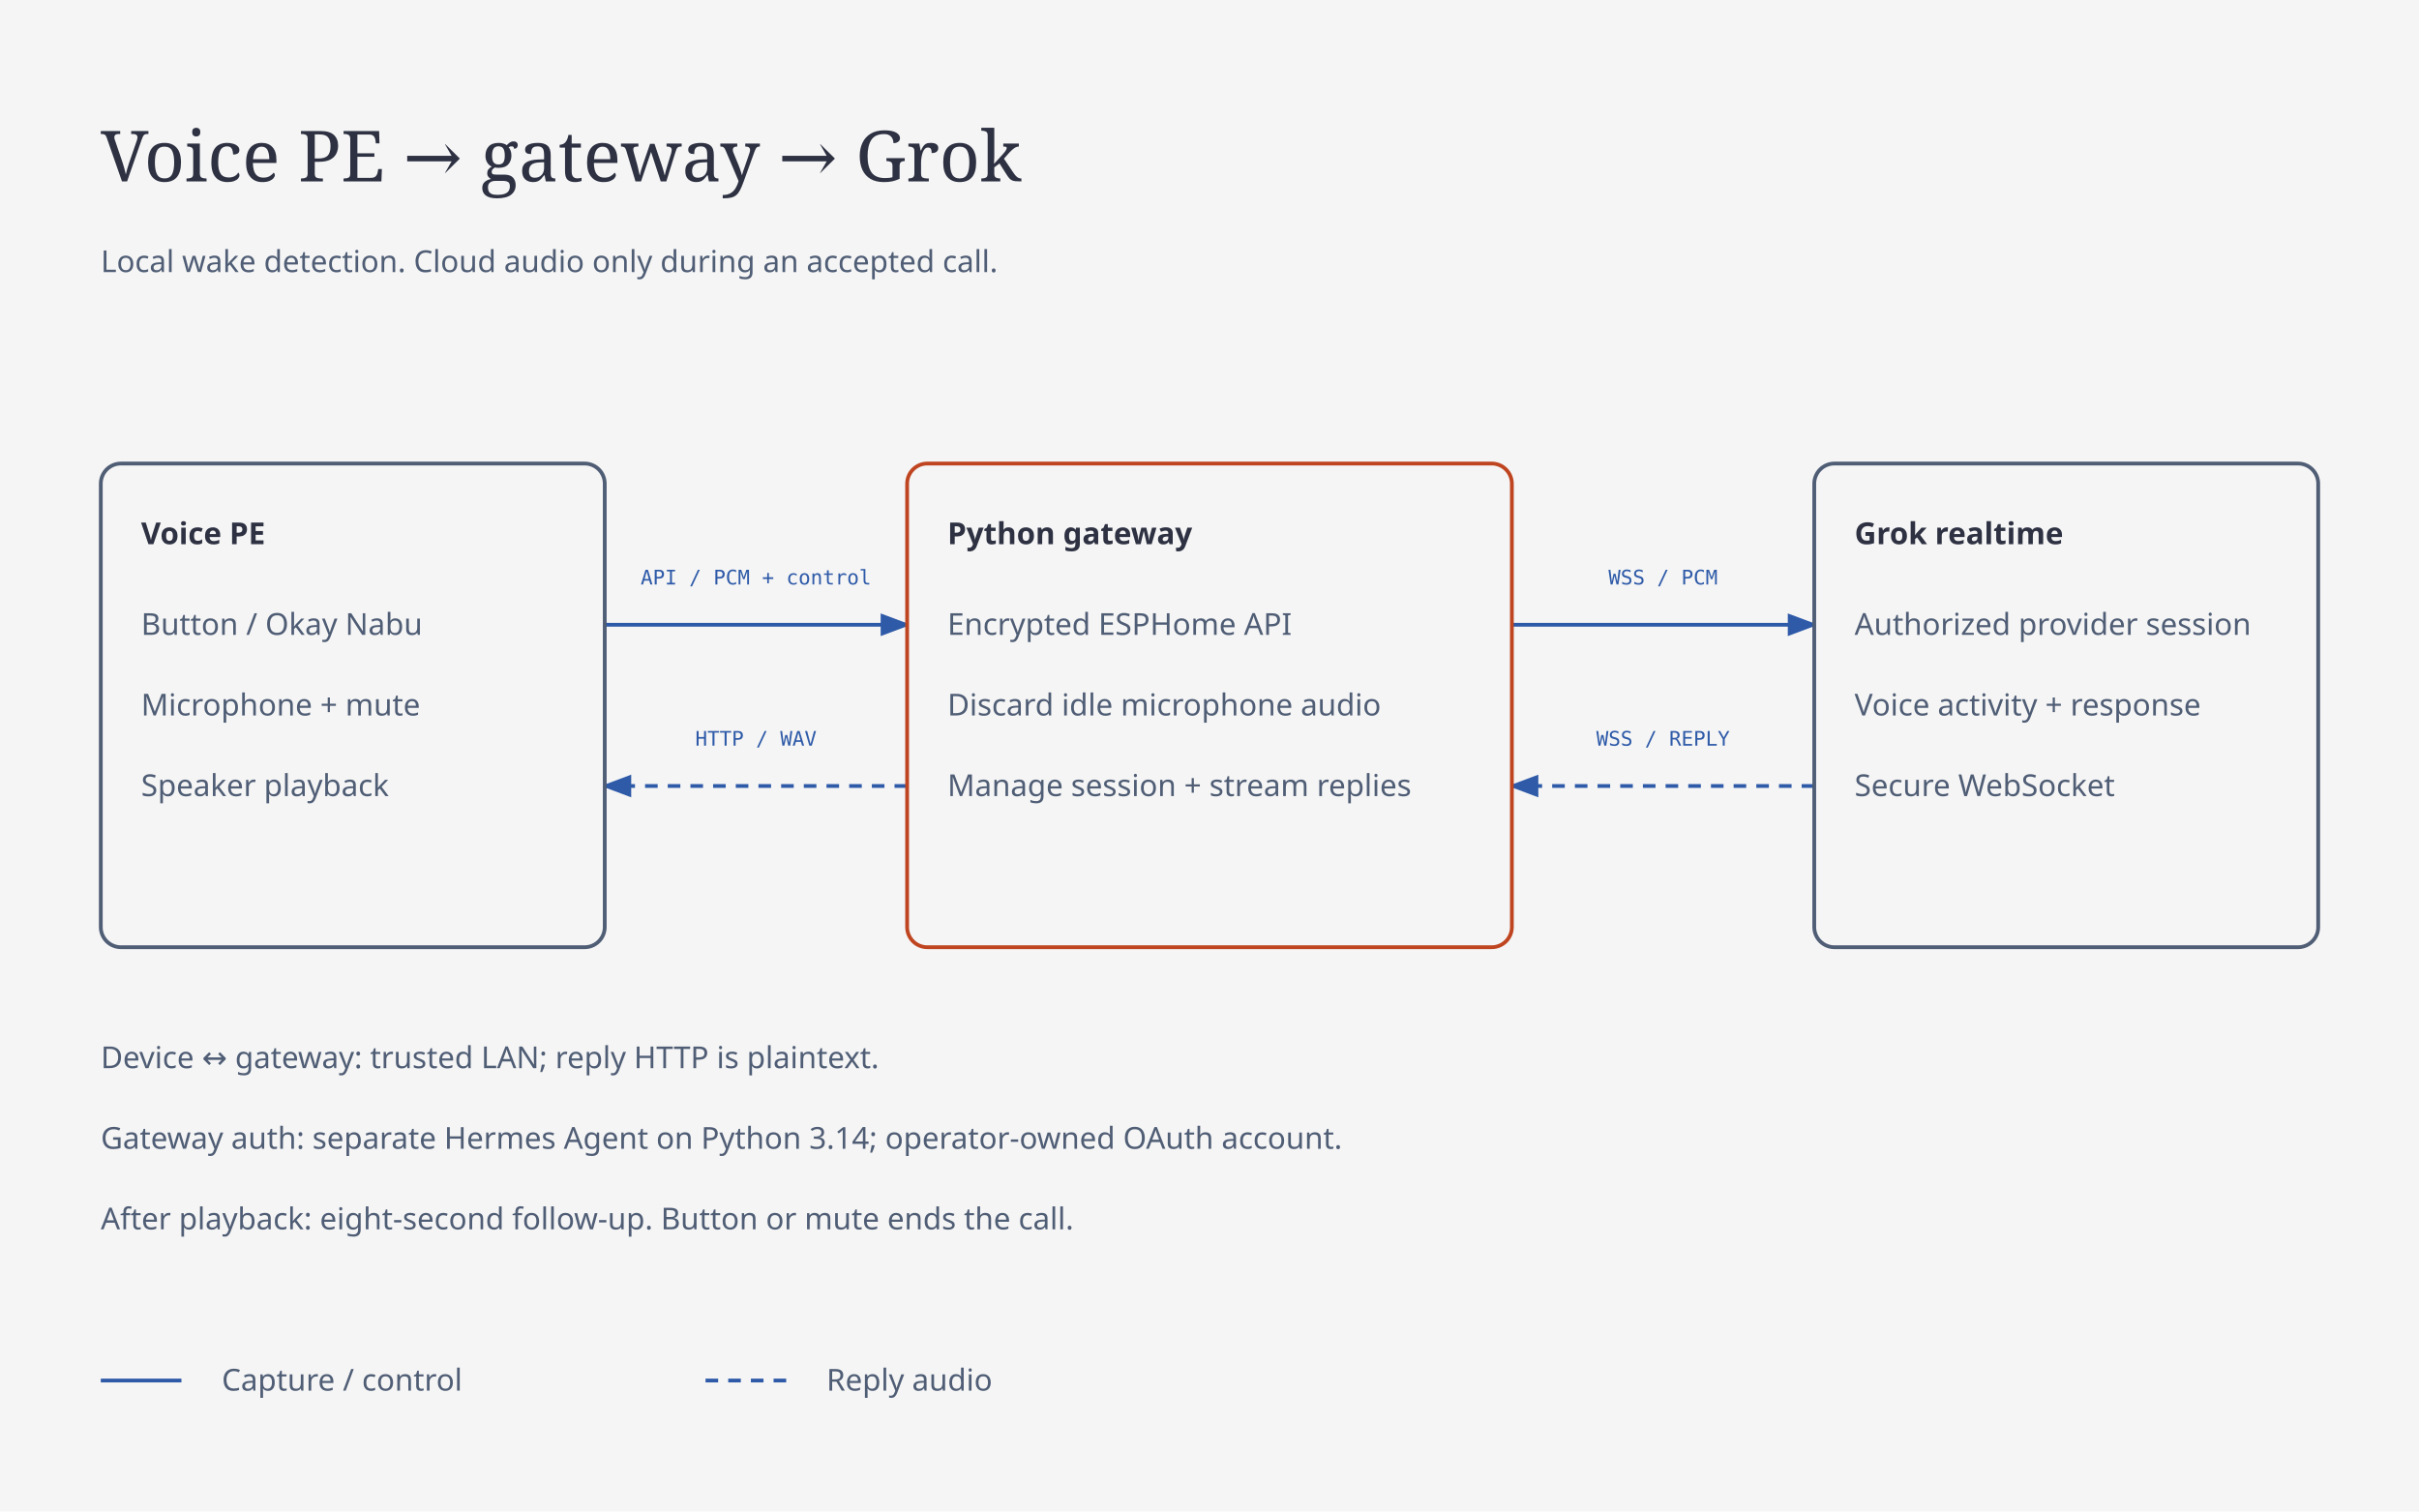
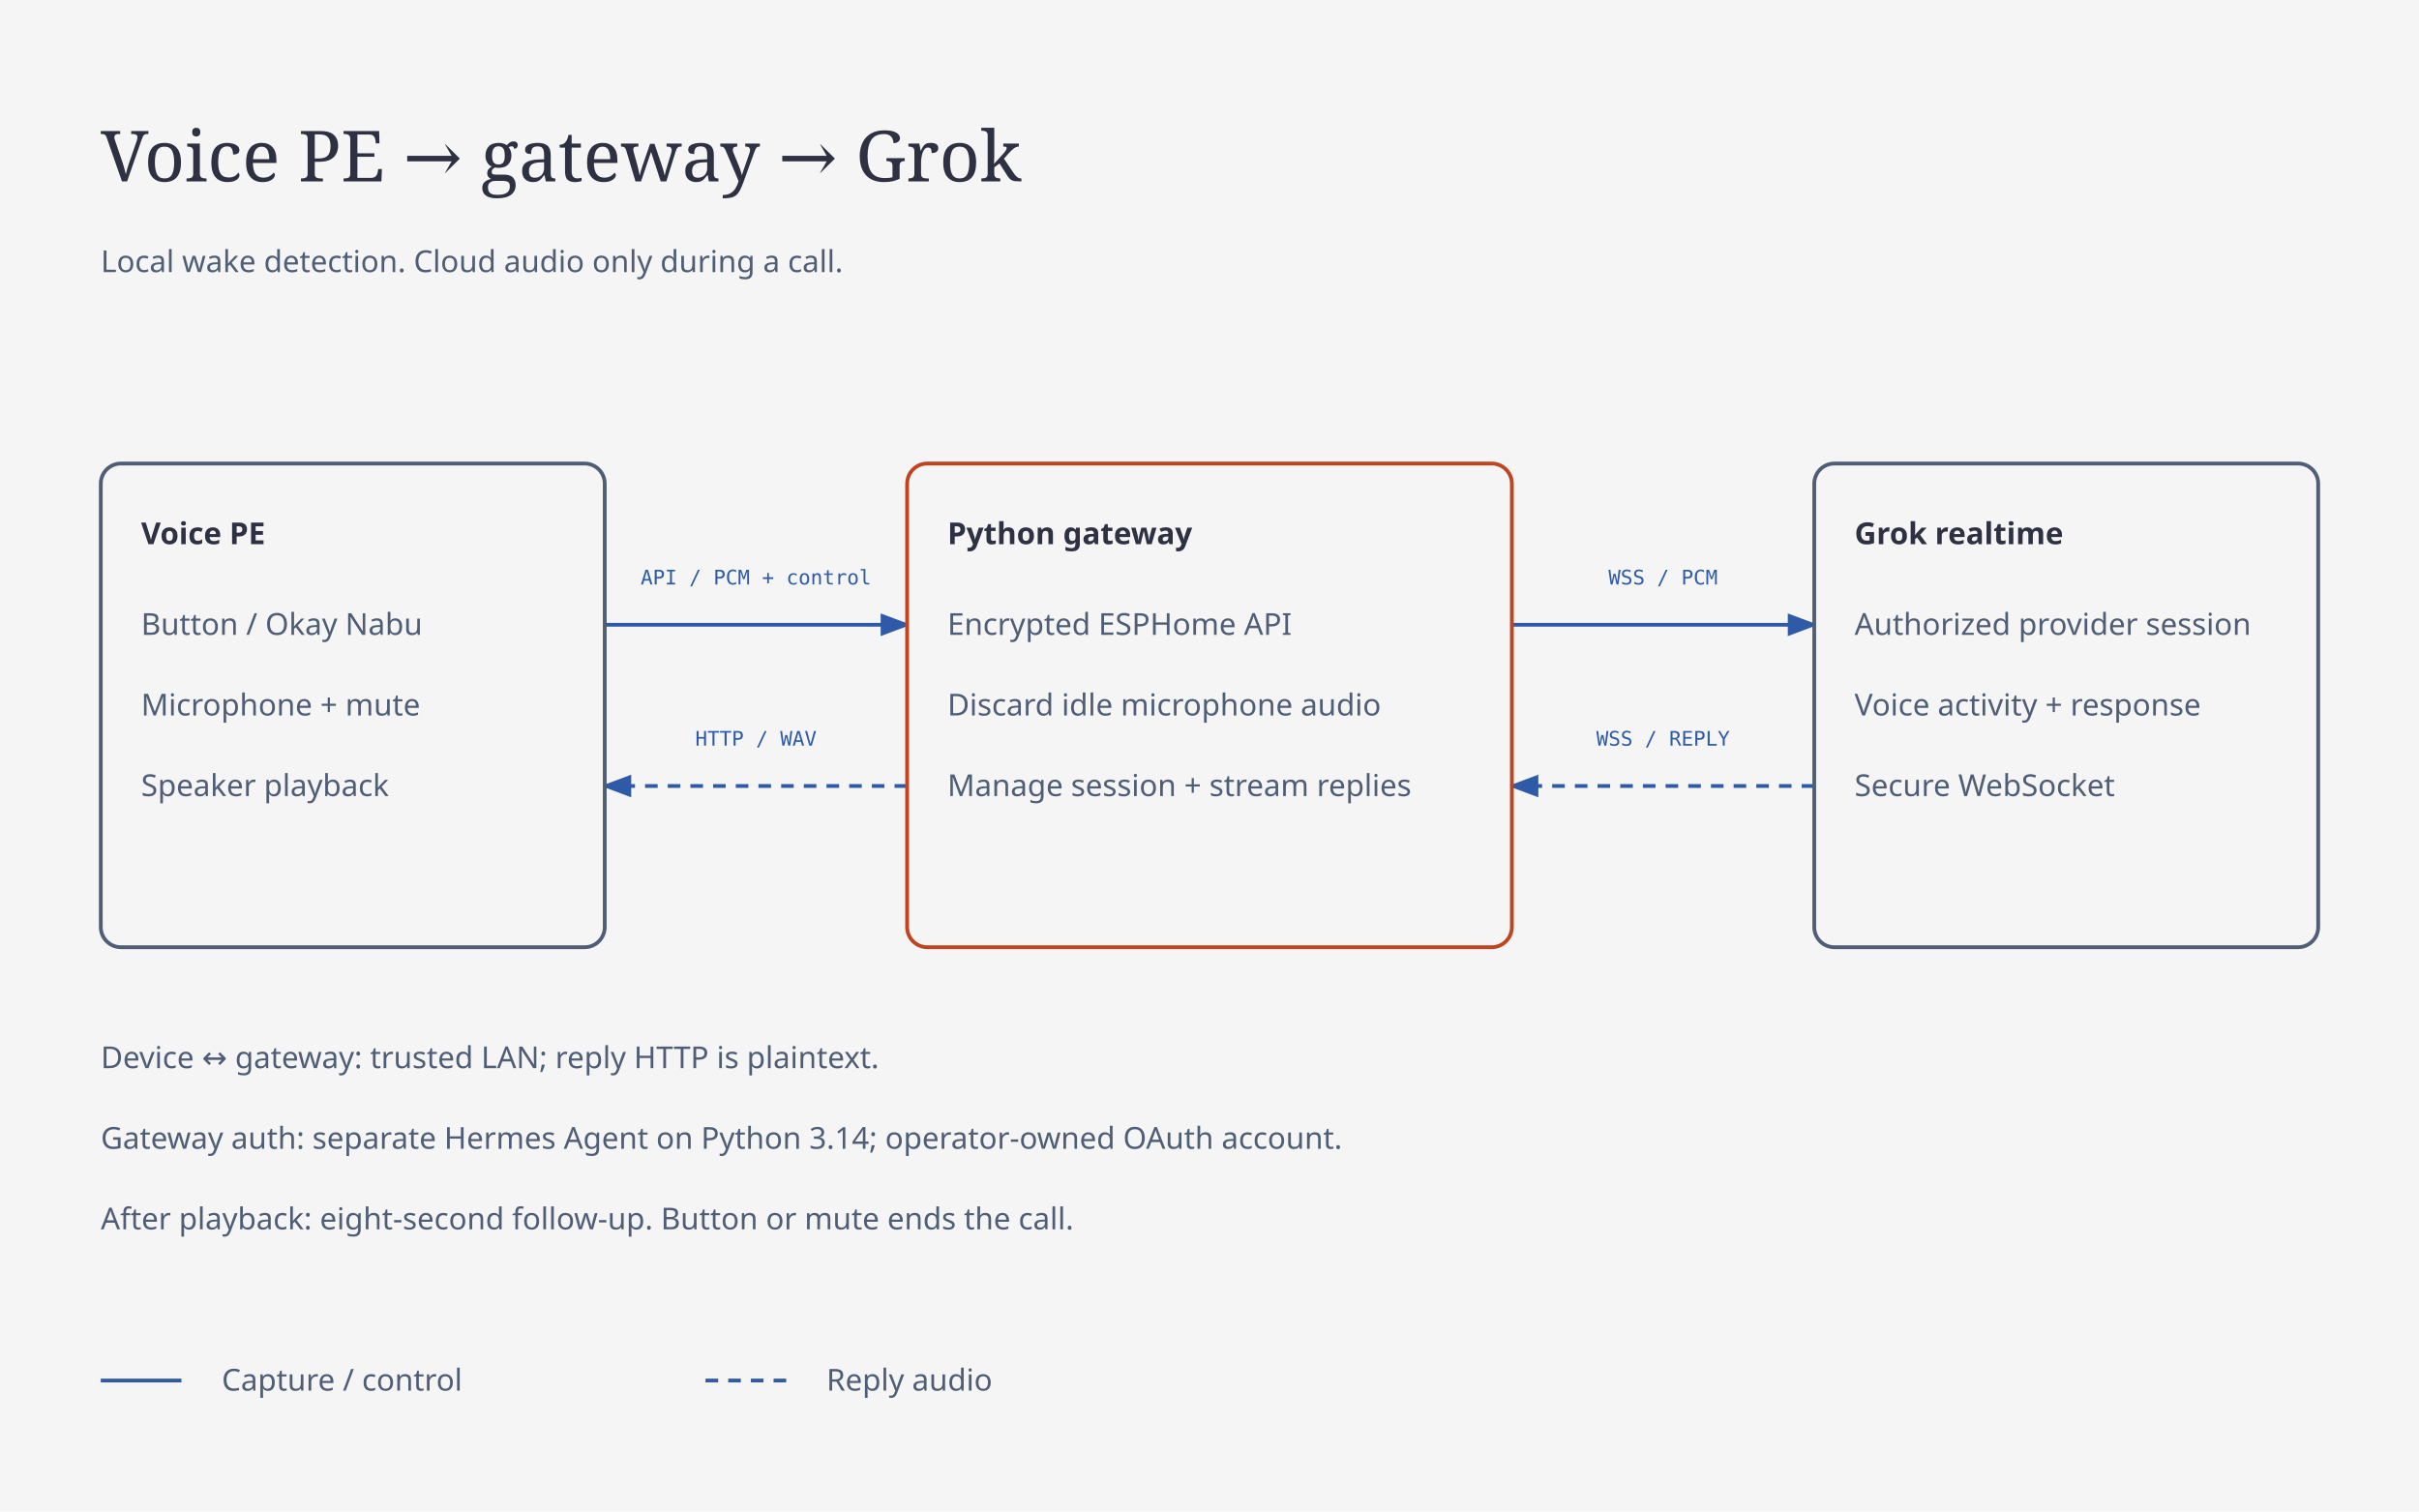
<svg xmlns="http://www.w3.org/2000/svg" viewBox="0 0 960 600" role="img" aria-labelledby="architecture-title architecture-desc" id="architecture-root">
  <defs>
    <style>#architecture-root { color: #2d3142; }
      #architecture-root .diagram-container { width: 100%; overflow-x: auto; }
      @media print {
#architecture-root .diagram-container { overflow-x: visible; }
}</style>
    <marker id="architecture-arrow" markerWidth="8" markerHeight="6" refX="7" refY="3" orient="auto">
      <path d="M0 0 L8 3 L0 6Z" fill="#2e5aa8" />
    </marker>
  </defs>
  <rect width="960" height="600" fill="#f5f5f5" />
  <text x="40" y="72" font-family="'Instrument Serif',serif" font-size="28" fill="#2d3142">Voice PE → gateway → Grok</text>
-   <text x="40" y="108" font-family="'Geist',system-ui,sans-serif" font-size="12" fill="#4f5d75">Local wake detection. Cloud audio only during an accepted call.</text>
+   <text x="40" y="108" font-family="'Geist',system-ui,sans-serif" font-size="12" fill="#4f5d75">Local wake detection. Cloud audio only during a call.</text>
  <path d="M240 248 H360" stroke="#2e5aa8" stroke-width="1.5" marker-end="url(#architecture-arrow)" />
  <path d="M360 312 H240" stroke="#2e5aa8" stroke-width="1.5" stroke-dasharray="5 4" marker-end="url(#architecture-arrow)" />
  <path d="M600 248 H720" stroke="#2e5aa8" stroke-width="1.5" marker-end="url(#architecture-arrow)" />
  <path d="M720 312 H600" stroke="#2e5aa8" stroke-width="1.5" stroke-dasharray="5 4" marker-end="url(#architecture-arrow)" />
  <rect x="248" y="220" width="104" height="16" fill="#f5f5f5" />
  <text x="300" y="232" text-anchor="middle" font-family="'Geist Mono',monospace" font-size="8" fill="#2e5aa8">API / PCM + control</text>
  <rect x="248" y="284" width="104" height="16" fill="#f5f5f5" />
  <text x="300" y="296" text-anchor="middle" font-family="'Geist Mono',monospace" font-size="8" fill="#2e5aa8">HTTP / WAV</text>
  <rect x="608" y="220" width="104" height="16" fill="#f5f5f5" />
  <text x="660" y="232" text-anchor="middle" font-family="'Geist Mono',monospace" font-size="8" fill="#2e5aa8">WSS / PCM</text>
  <rect x="608" y="284" width="104" height="16" fill="#f5f5f5" />
  <text x="660" y="296" text-anchor="middle" font-family="'Geist Mono',monospace" font-size="8" fill="#2e5aa8">WSS / REPLY</text>
  <rect x="40" y="184" width="200" height="192" rx="8" fill="#f5f5f5" stroke="#4f5d75" stroke-width="1.5" />
  <text x="56" y="216" font-family="'Geist',system-ui,sans-serif" font-size="12" font-weight="600" fill="#2d3142">Voice PE</text>
  <text x="56" y="252" font-family="'Geist',system-ui,sans-serif" font-size="12" fill="#4f5d75">Button / Okay Nabu</text>
  <text x="56" y="284" font-family="'Geist',system-ui,sans-serif" font-size="12" fill="#4f5d75">Microphone + mute</text>
  <text x="56" y="316" font-family="'Geist',system-ui,sans-serif" font-size="12" fill="#4f5d75">Speaker playback</text>
  <rect x="360" y="184" width="240" height="192" rx="8" fill="#f5f5f5" stroke="#bf4520" stroke-width="1.5" />
  <text x="376" y="216" font-family="'Geist',system-ui,sans-serif" font-size="12" font-weight="600" fill="#2d3142">Python gateway</text>
  <text x="376" y="252" font-family="'Geist',system-ui,sans-serif" font-size="12" fill="#4f5d75">Encrypted ESPHome API</text>
  <text x="376" y="284" font-family="'Geist',system-ui,sans-serif" font-size="12" fill="#4f5d75">Discard idle microphone audio</text>
  <text x="376" y="316" font-family="'Geist',system-ui,sans-serif" font-size="12" fill="#4f5d75">Manage session + stream replies</text>
  <rect x="720" y="184" width="200" height="192" rx="8" fill="#f5f5f5" stroke="#4f5d75" stroke-width="1.5" />
  <text x="736" y="216" font-family="'Geist',system-ui,sans-serif" font-size="12" font-weight="600" fill="#2d3142">Grok realtime</text>
  <text x="736" y="252" font-family="'Geist',system-ui,sans-serif" font-size="12" fill="#4f5d75">Authorized provider session</text>
  <text x="736" y="284" font-family="'Geist',system-ui,sans-serif" font-size="12" fill="#4f5d75">Voice activity + response</text>
  <text x="736" y="316" font-family="'Geist',system-ui,sans-serif" font-size="12" fill="#4f5d75">Secure WebSocket</text>
  <text x="40" y="424" font-family="'Geist',system-ui,sans-serif" font-size="12" fill="#4f5d75">Device ↔ gateway: trusted LAN; reply HTTP is plaintext.</text>
  <text x="40" y="456" font-family="'Geist',system-ui,sans-serif" font-size="12" fill="#4f5d75">Gateway auth: separate Hermes Agent on Python 3.14; operator-owned OAuth account.</text>
  <text x="40" y="488" font-family="'Geist',system-ui,sans-serif" font-size="12" fill="#4f5d75">After playback: eight-second follow-up. Button or mute ends the call.</text>
  <line x1="40" y1="548" x2="72" y2="548" stroke="#2e5aa8" stroke-width="1.5" />
  <text x="88" y="552" font-family="'Geist',system-ui,sans-serif" font-size="12" fill="#4f5d75">Capture / control</text>
  <line x1="280" y1="548" x2="312" y2="548" stroke="#2e5aa8" stroke-dasharray="5 4" stroke-width="1.5" />
  <text x="328" y="552" font-family="'Geist',system-ui,sans-serif" font-size="12" fill="#4f5d75">Reply audio</text>
</svg>
